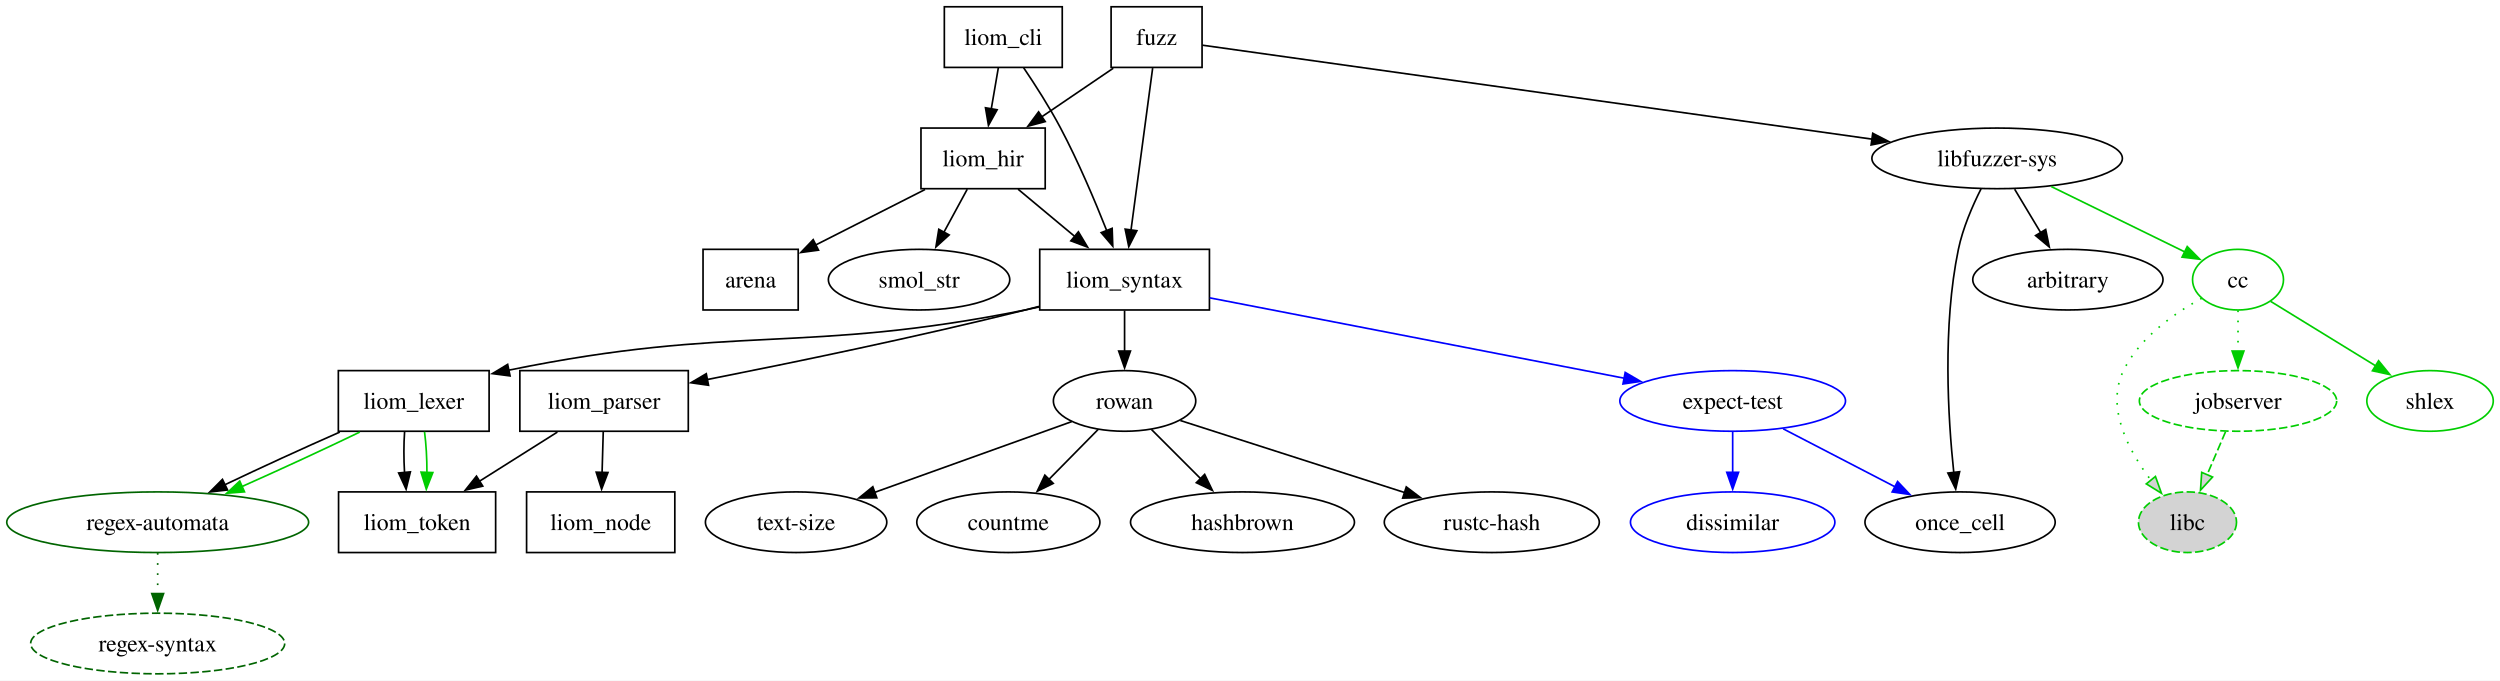
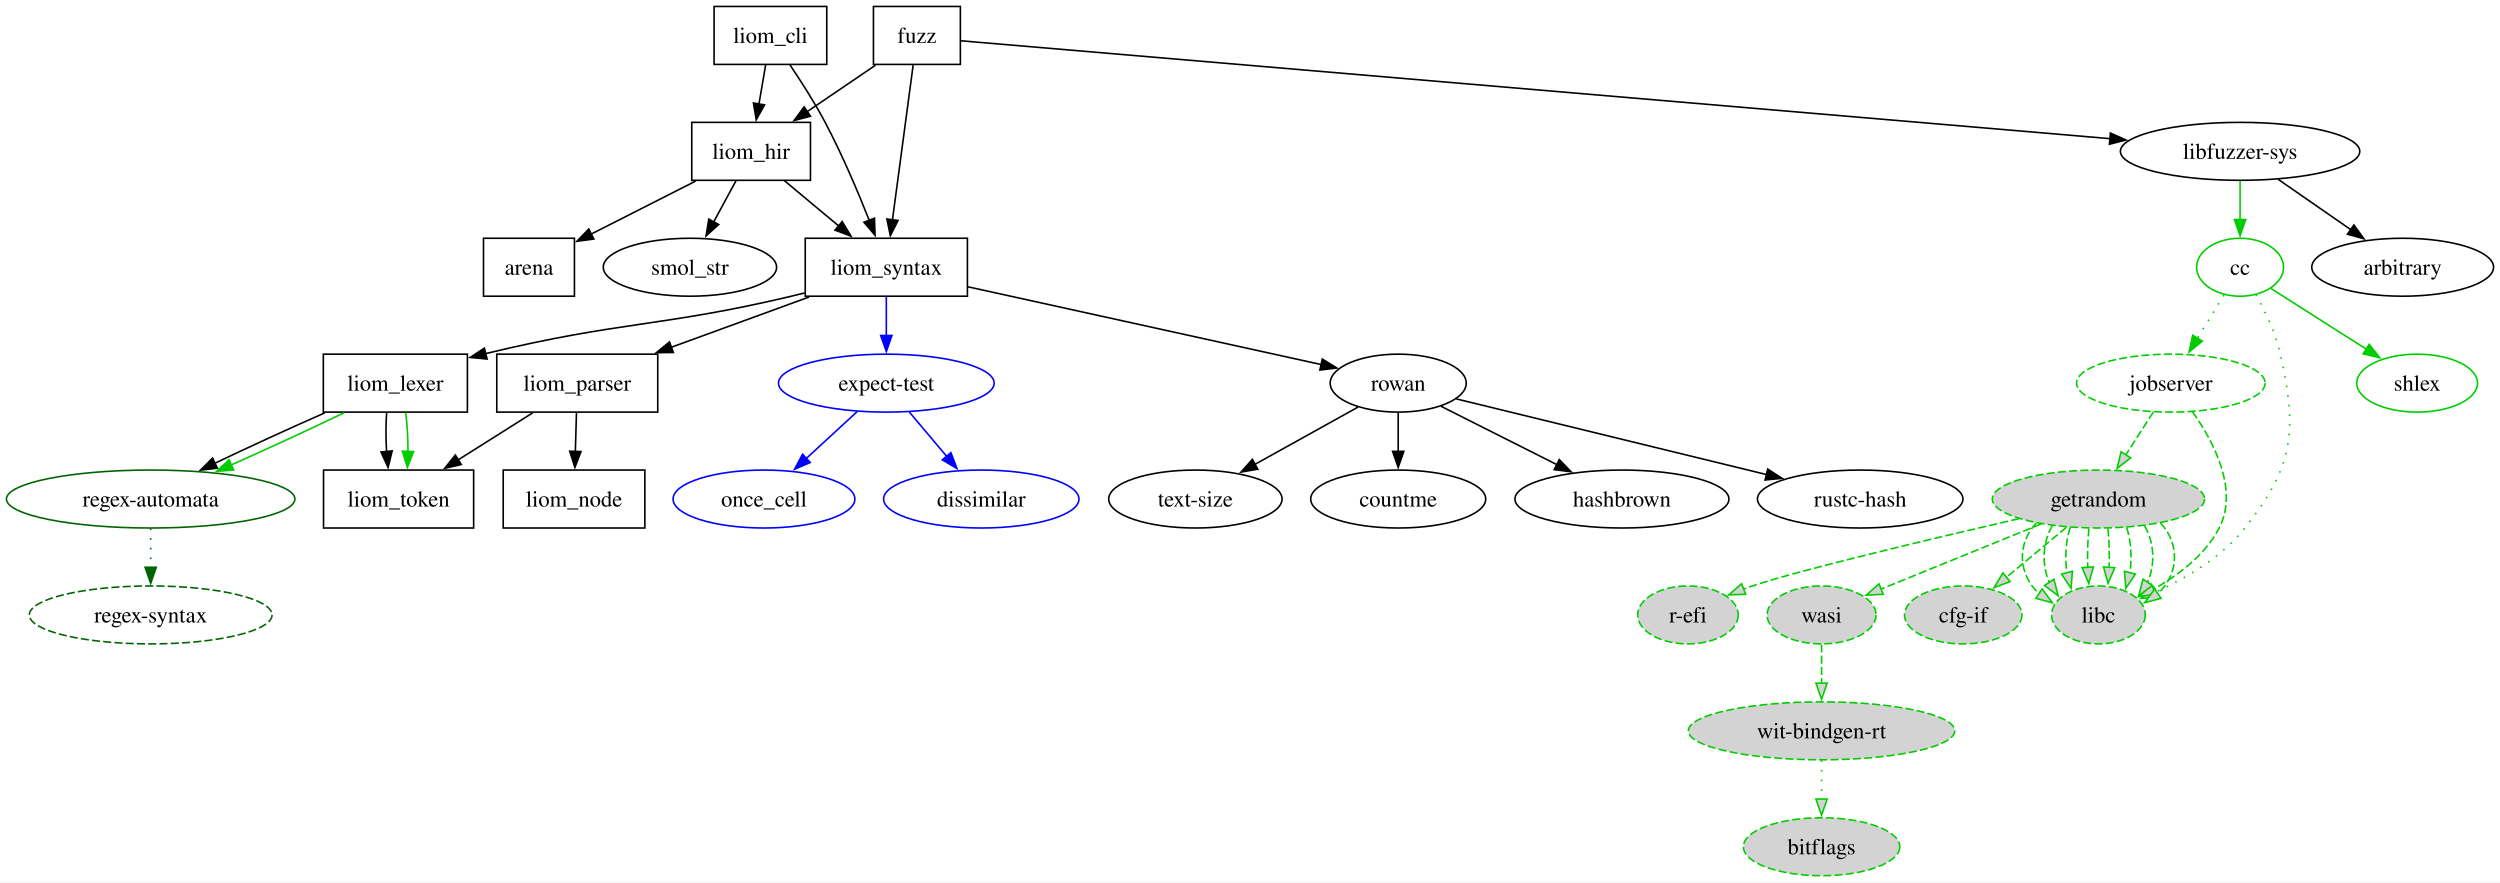
- <svg xmlns="http://www.w3.org/2000/svg" width="1484pt" height="404pt" viewBox="0.00 0.00 1484.14 404.00">
-   <g id="graph0" class="graph" transform="scale(1 1) rotate(0) translate(4 400)">
-     <polygon fill="white" stroke="none" points="-4,4 -4,-400 1480.14,-400 1480.14,4 -4,4" />
+ <svg xmlns="http://www.w3.org/2000/svg" width="1553pt" height="548pt" viewBox="0.00 0.00 1553.08 548.00">
+   <g id="graph0" class="graph" transform="scale(1 1) rotate(0) translate(4 544)">
+     <polygon fill="white" stroke="none" points="-4,4 -4,-544 1549.08,-544 1549.08,4 -4,4" />
    <g id="node1" class="node">
-       <polygon fill="none" stroke="black" points="469.86,-252 413.36,-252 413.36,-216 469.86,-216 469.86,-252" />
-       <text text-anchor="middle" x="441.61" y="-229.32" font-family="Times,serif" font-size="14.00">arena</text>
+       <polygon fill="none" stroke="black" points="352.86,-396 296.36,-396 296.36,-360 352.86,-360 352.86,-396" />
+       <text text-anchor="middle" x="324.61" y="-373.32" font-family="Times,serif" font-size="14.00">arena</text>
    </g>
    <g id="node2" class="node">
-       <polygon fill="none" stroke="black" points="626.61,-396 556.61,-396 556.61,-360 626.61,-360 626.61,-396" />
-       <text text-anchor="middle" x="591.61" y="-373.32" font-family="Times,serif" font-size="14.00">liom_cli</text>
+       <polygon fill="none" stroke="black" points="509.61,-540 439.61,-540 439.61,-504 509.61,-504 509.61,-540" />
+       <text text-anchor="middle" x="474.61" y="-517.33" font-family="Times,serif" font-size="14.00">liom_cli</text>
    </g>
    <g id="node3" class="node">
-       <polygon fill="none" stroke="black" points="616.49,-324 542.74,-324 542.74,-288 616.49,-288 616.49,-324" />
-       <text text-anchor="middle" x="579.61" y="-301.32" font-family="Times,serif" font-size="14.00">liom_hir</text>
+       <polygon fill="none" stroke="black" points="499.49,-468 425.74,-468 425.74,-432 499.49,-432 499.49,-468" />
+       <text text-anchor="middle" x="462.61" y="-445.32" font-family="Times,serif" font-size="14.00">liom_hir</text>
    </g>
    <g id="edge1" class="edge">
-       <path fill="none" stroke="black" d="M588.65,-359.7C587.38,-352.32 585.88,-343.52 584.46,-335.25" />
-       <polygon fill="black" stroke="black" points="587.94,-334.86 582.8,-325.6 581.04,-336.04 587.94,-334.86" />
+       <path fill="none" stroke="black" d="M471.65,-503.7C470.38,-496.32 468.88,-487.52 467.46,-479.25" />
+       <polygon fill="black" stroke="black" points="470.94,-478.86 465.8,-469.6 464.04,-480.04 470.94,-478.86" />
    </g>
    <g id="node4" class="node">
-       <polygon fill="none" stroke="black" points="713.99,-252 613.24,-252 613.24,-216 713.99,-216 713.99,-252" />
-       <text text-anchor="middle" x="663.61" y="-229.32" font-family="Times,serif" font-size="14.00">liom_syntax</text>
+       <polygon fill="none" stroke="black" points="596.99,-396 496.24,-396 496.24,-360 596.99,-360 596.99,-396" />
+       <text text-anchor="middle" x="546.61" y="-373.32" font-family="Times,serif" font-size="14.00">liom_syntax</text>
    </g>
    <g id="edge2" class="edge">
-       <path fill="none" stroke="black" d="M603.7,-359.77C610.57,-349.62 619.07,-336.37 625.61,-324 636.11,-304.17 646,-280.82 653.05,-263.01" />
-       <polygon fill="black" stroke="black" points="656.24,-264.46 656.61,-253.87 649.72,-261.92 656.24,-264.46" />
+       <path fill="none" stroke="black" d="M486.7,-503.77C493.57,-493.62 502.07,-480.37 508.61,-468 519.11,-448.17 529,-424.82 536.05,-407.01" />
+       <polygon fill="black" stroke="black" points="539.24,-408.46 539.61,-397.87 532.72,-405.92 539.24,-408.46" />
    </g>
    <g id="edge3" class="edge">
-       <path fill="none" stroke="black" d="M545.15,-287.52C525.43,-277.52 500.65,-264.95 480.27,-254.61" />
-       <polygon fill="black" stroke="black" points="481.92,-251.52 471.42,-250.12 478.76,-257.76 481.92,-251.52" />
+       <path fill="none" stroke="black" d="M428.15,-431.52C408.43,-421.52 383.65,-408.95 363.27,-398.61" />
+       <polygon fill="black" stroke="black" points="364.92,-395.52 354.42,-394.12 361.76,-401.76 364.92,-395.52" />
    </g>
    <g id="edge4" class="edge">
-       <path fill="none" stroke="black" d="M600.38,-287.7C610.58,-279.2 623.04,-268.81 634.2,-259.51" />
-       <polygon fill="black" stroke="black" points="636.19,-262.41 641.64,-253.32 631.71,-257.03 636.19,-262.41" />
+       <path fill="none" stroke="black" d="M483.38,-431.7C493.58,-423.2 506.04,-412.81 517.2,-403.51" />
+       <polygon fill="black" stroke="black" points="519.19,-406.41 524.64,-397.32 514.71,-401.03 519.19,-406.41" />
    </g>
    <g id="node10" class="node">
-       <ellipse fill="none" stroke="black" cx="541.61" cy="-234" rx="53.84" ry="18" />
-       <text text-anchor="middle" x="541.61" y="-229.32" font-family="Times,serif" font-size="14.00">smol_str</text>
+       <ellipse fill="none" stroke="black" cx="424.61" cy="-378" rx="53.84" ry="18" />
+       <text text-anchor="middle" x="424.61" y="-373.32" font-family="Times,serif" font-size="14.00">smol_str</text>
    </g>
    <g id="edge5" class="edge">
-       <path fill="none" stroke="black" d="M570.22,-287.7C566.03,-279.98 561,-270.71 556.33,-262.11" />
-       <polygon fill="black" stroke="black" points="559.47,-260.55 551.62,-253.43 553.32,-263.89 559.47,-260.55" />
+       <path fill="none" stroke="black" d="M453.22,-431.7C449.03,-423.98 444,-414.71 439.33,-406.11" />
+       <polygon fill="black" stroke="black" points="442.47,-404.55 434.62,-397.43 436.32,-407.89 442.47,-404.55" />
    </g>
    <g id="node5" class="node">
-       <polygon fill="none" stroke="black" points="286.36,-180 196.86,-180 196.86,-144 286.36,-144 286.36,-180" />
-       <text text-anchor="middle" x="241.61" y="-157.32" font-family="Times,serif" font-size="14.00">liom_lexer</text>
+       <polygon fill="none" stroke="black" points="286.36,-324 196.86,-324 196.86,-288 286.36,-288 286.36,-324" />
+       <text text-anchor="middle" x="241.61" y="-301.32" font-family="Times,serif" font-size="14.00">liom_lexer</text>
    </g>
    <g id="edge7" class="edge">
-       <path fill="none" stroke="black" d="M612.9,-217.81C610.11,-217.16 607.33,-216.55 604.61,-216 472.63,-189.49 432.91,-207.86 298,-180.26" />
-       <polygon fill="black" stroke="black" points="298.81,-176.85 288.3,-178.22 297.37,-183.7 298.81,-176.85" />
+       <path fill="none" stroke="black" d="M495.85,-362.04C493.07,-361.32 490.31,-360.64 487.61,-360 406.6,-340.78 381.85,-344.7 297.71,-324.35" />
+       <polygon fill="black" stroke="black" points="298.6,-320.96 288.05,-321.96 296.92,-327.76 298.6,-320.96" />
    </g>
    <g id="node7" class="node">
-       <polygon fill="none" stroke="black" points="404.61,-180 304.61,-180 304.61,-144 404.61,-144 404.61,-180" />
-       <text text-anchor="middle" x="354.61" y="-157.32" font-family="Times,serif" font-size="14.00">liom_parser</text>
+       <polygon fill="none" stroke="black" points="404.61,-324 304.61,-324 304.61,-288 404.61,-288 404.61,-324" />
+       <text text-anchor="middle" x="354.61" y="-301.32" font-family="Times,serif" font-size="14.00">liom_parser</text>
    </g>
    <g id="edge8" class="edge">
-       <path fill="none" stroke="black" d="M612.83,-218.12C610.05,-217.38 607.3,-216.67 604.61,-216 540.58,-200.01 466.56,-184.71 415.77,-174.69" />
-       <polygon fill="black" stroke="black" points="416.63,-171.3 406.15,-172.8 415.28,-178.16 416.63,-171.3" />
+       <path fill="none" stroke="black" d="M498.66,-359.52C472.67,-350.04 440.36,-338.26 412.93,-328.26" />
+       <polygon fill="black" stroke="black" points="414.31,-325.04 403.71,-324.9 411.91,-331.61 414.31,-325.04" />
    </g>
    <g id="node11" class="node">
-       <ellipse fill="none" stroke="blue" cx="1024.61" cy="-162" rx="66.99" ry="18" />
-       <text text-anchor="middle" x="1024.61" y="-157.32" font-family="Times,serif" font-size="14.00">expect-test</text>
+       <ellipse fill="none" stroke="blue" cx="546.61" cy="-306" rx="66.99" ry="18" />
+       <text text-anchor="middle" x="546.61" y="-301.32" font-family="Times,serif" font-size="14.00">expect-test</text>
    </g>
    <g id="edge6" class="edge">
-       <path fill="none" stroke="blue" d="M714.19,-223.19C778.66,-210.69 890.16,-189.07 960.52,-175.43" />
-       <polygon fill="blue" stroke="blue" points="960.81,-178.94 969.96,-173.6 959.48,-172.07 960.81,-178.94" />
+       <path fill="none" stroke="blue" d="M546.61,-359.7C546.61,-352.41 546.61,-343.73 546.61,-335.54" />
+       <polygon fill="blue" stroke="blue" points="550.11,-335.62 546.61,-325.62 543.11,-335.62 550.11,-335.62" />
    </g>
    <g id="node12" class="node">
-       <ellipse fill="none" stroke="black" cx="663.61" cy="-162" rx="42.26" ry="18" />
-       <text text-anchor="middle" x="663.61" y="-157.32" font-family="Times,serif" font-size="14.00">rowan</text>
+       <ellipse fill="none" stroke="black" cx="864.61" cy="-306" rx="42.26" ry="18" />
+       <text text-anchor="middle" x="864.61" y="-301.32" font-family="Times,serif" font-size="14.00">rowan</text>
    </g>
    <g id="edge9" class="edge">
-       <path fill="none" stroke="black" d="M663.61,-215.7C663.61,-208.41 663.61,-199.73 663.61,-191.54" />
-       <polygon fill="black" stroke="black" points="667.11,-191.62 663.61,-181.62 660.11,-191.62 667.11,-191.62" />
+       <path fill="none" stroke="black" d="M597.35,-365.83C657.81,-352.52 758.04,-330.46 817.06,-317.47" />
+       <polygon fill="black" stroke="black" points="817.44,-320.97 826.46,-315.4 815.94,-314.13 817.44,-320.97" />
    </g>
    <g id="node6" class="node">
-       <polygon fill="none" stroke="black" points="290.24,-108 196.99,-108 196.99,-72 290.24,-72 290.24,-108" />
-       <text text-anchor="middle" x="243.61" y="-85.33" font-family="Times,serif" font-size="14.00">liom_token</text>
+       <polygon fill="none" stroke="black" points="290.24,-252 196.99,-252 196.99,-216 290.24,-216 290.24,-252" />
+       <text text-anchor="middle" x="243.61" y="-229.32" font-family="Times,serif" font-size="14.00">liom_token</text>
    </g>
    <g id="edge10" class="edge">
-       <path fill="none" stroke="black" d="M236.19,-143.7C235.65,-136.41 235.65,-127.73 236.15,-119.54" />
-       <polygon fill="black" stroke="black" points="239.63,-119.9 237.09,-109.61 232.66,-119.24 239.63,-119.9" />
+       <path fill="none" stroke="black" d="M236.19,-287.7C235.65,-280.41 235.65,-271.73 236.15,-263.54" />
+       <polygon fill="black" stroke="black" points="239.63,-263.9 237.09,-253.61 232.66,-263.24 239.63,-263.9" />
    </g>
    <g id="edge11" class="edge">
-       <path fill="none" stroke="#00cd00" d="M248.02,-143.7C248.98,-136.41 249.48,-127.73 249.45,-119.54" />
-       <polygon fill="#00cd00" stroke="#00cd00" points="252.95,-119.48 249.08,-109.62 245.95,-119.74 252.95,-119.48" />
+       <path fill="none" stroke="#00cd00" d="M248.02,-287.7C248.98,-280.41 249.48,-271.73 249.45,-263.54" />
+       <polygon fill="#00cd00" stroke="#00cd00" points="252.95,-263.48 249.08,-253.62 245.95,-263.74 252.95,-263.48" />
    </g>
    <g id="node13" class="node">
-       <ellipse fill="none" stroke="darkgreen" cx="89.61" cy="-90" rx="89.61" ry="18" />
-       <text text-anchor="middle" x="89.61" y="-85.33" font-family="Times,serif" font-size="14.00">regex-automata</text>
+       <ellipse fill="none" stroke="darkgreen" cx="89.61" cy="-234" rx="89.61" ry="18" />
+       <text text-anchor="middle" x="89.61" y="-229.32" font-family="Times,serif" font-size="14.00">regex-automata</text>
    </g>
    <g id="edge12" class="edge">
-       <path fill="none" stroke="black" d="M197.72,-143.52C176.14,-134.02 150.39,-122.22 129.39,-112.2" />
-       <polygon fill="black" stroke="black" points="131.09,-109.14 120.57,-107.96 128.06,-115.45 131.09,-109.14" />
+       <path fill="none" stroke="black" d="M197.72,-287.52C176.14,-278.02 150.39,-266.22 129.39,-256.2" />
+       <polygon fill="black" stroke="black" points="131.09,-253.14 120.57,-251.96 128.06,-259.45 131.09,-253.14" />
    </g>
    <g id="edge13" class="edge">
-       <path fill="none" stroke="#00cd00" d="M209.58,-143.52C189.23,-133.68 162.57,-121.37 139.51,-111.13" />
-       <polygon fill="#00cd00" stroke="#00cd00" points="141.15,-108.03 130.58,-107.2 138.32,-114.44 141.15,-108.03" />
+       <path fill="none" stroke="#00cd00" d="M209.58,-287.52C189.23,-277.68 162.57,-265.37 139.51,-255.13" />
+       <polygon fill="#00cd00" stroke="#00cd00" points="141.15,-252.03 130.58,-251.2 138.32,-258.44 141.15,-252.03" />
    </g>
    <g id="edge15" class="edge">
-       <path fill="none" stroke="black" d="M326.89,-143.52C312.88,-134.68 295.68,-123.84 280.57,-114.3" />
-       <polygon fill="black" stroke="black" points="282.59,-111.44 272.26,-109.07 278.86,-117.36 282.59,-111.44" />
+       <path fill="none" stroke="black" d="M326.89,-287.52C312.88,-278.68 295.68,-267.84 280.57,-258.3" />
+       <polygon fill="black" stroke="black" points="282.59,-255.44 272.26,-253.07 278.86,-261.36 282.59,-255.44" />
    </g>
    <g id="node8" class="node">
-       <polygon fill="none" stroke="black" points="396.61,-108 308.61,-108 308.61,-72 396.61,-72 396.61,-108" />
-       <text text-anchor="middle" x="352.61" y="-85.33" font-family="Times,serif" font-size="14.00">liom_node</text>
+       <polygon fill="none" stroke="black" points="396.61,-252 308.61,-252 308.61,-216 396.61,-216 396.61,-252" />
+       <text text-anchor="middle" x="352.61" y="-229.32" font-family="Times,serif" font-size="14.00">liom_node</text>
    </g>
    <g id="edge14" class="edge">
-       <path fill="none" stroke="black" d="M354.12,-143.7C353.91,-136.41 353.66,-127.73 353.43,-119.54" />
-       <polygon fill="black" stroke="black" points="356.93,-119.51 353.15,-109.62 349.93,-119.71 356.93,-119.51" />
+       <path fill="none" stroke="black" d="M354.12,-287.7C353.91,-280.41 353.66,-271.73 353.43,-263.54" />
+       <polygon fill="black" stroke="black" points="356.93,-263.51 353.15,-253.62 349.93,-263.71 356.93,-263.51" />
    </g>
    <g id="node9" class="node">
-       <polygon fill="none" stroke="black" points="709.61,-396 655.61,-396 655.61,-360 709.61,-360 709.61,-396" />
-       <text text-anchor="middle" x="682.61" y="-373.32" font-family="Times,serif" font-size="14.00">fuzz</text>
+       <polygon fill="none" stroke="black" points="592.61,-540 538.61,-540 538.61,-504 592.61,-504 592.61,-540" />
+       <text text-anchor="middle" x="565.61" y="-517.33" font-family="Times,serif" font-size="14.00">fuzz</text>
    </g>
    <g id="edge17" class="edge">
-       <path fill="none" stroke="black" d="M656.89,-359.52C644.01,-350.76 628.24,-340.04 614.3,-330.58" />
-       <polygon fill="black" stroke="black" points="616.5,-327.84 606.26,-325.11 612.57,-333.63 616.5,-327.84" />
+       <path fill="none" stroke="black" d="M539.89,-503.52C527.01,-494.76 511.24,-484.04 497.3,-474.58" />
+       <polygon fill="black" stroke="black" points="499.5,-471.84 489.26,-469.11 495.57,-477.63 499.5,-471.84" />
    </g>
    <g id="edge18" class="edge">
-       <path fill="none" stroke="black" d="M680.28,-359.59C677.08,-335.61 671.26,-292.14 667.42,-263.42" />
-       <polygon fill="black" stroke="black" points="670.9,-263.06 666.1,-253.61 663.96,-263.99 670.9,-263.06" />
+       <path fill="none" stroke="black" d="M563.28,-503.59C560.08,-479.61 554.26,-436.14 550.42,-407.42" />
+       <polygon fill="black" stroke="black" points="553.9,-407.06 549.1,-397.61 546.96,-407.99 553.9,-407.06" />
    </g>
    <g id="node14" class="node">
-       <ellipse fill="none" stroke="black" cx="1181.61" cy="-306" rx="74.36" ry="18" />
-       <text text-anchor="middle" x="1181.61" y="-301.32" font-family="Times,serif" font-size="14.00">libfuzzer-sys</text>
+       <ellipse fill="none" stroke="black" cx="1387.61" cy="-450" rx="74.36" ry="18" />
+       <text text-anchor="middle" x="1387.61" y="-445.32" font-family="Times,serif" font-size="14.00">libfuzzer-sys</text>
    </g>
    <g id="edge16" class="edge">
-       <path fill="none" stroke="black" d="M709.8,-373.19C784.42,-362.72 994.38,-333.27 1107.39,-317.41" />
-       <polygon fill="black" stroke="black" points="1107.76,-320.89 1117.18,-316.04 1106.79,-313.96 1107.76,-320.89" />
+       <path fill="none" stroke="black" d="M592.96,-518.67C704.52,-509.17 1127.7,-473.13 1306.79,-457.88" />
+       <polygon fill="black" stroke="black" points="1307.05,-461.37 1316.71,-457.04 1306.45,-454.4 1307.05,-461.37" />
    </g>
    <g id="node15" class="node">
-       <ellipse fill="none" stroke="blue" cx="1024.61" cy="-90" rx="60.68" ry="18" />
-       <text text-anchor="middle" x="1024.61" y="-85.33" font-family="Times,serif" font-size="14.00">dissimilar</text>
+       <ellipse fill="none" stroke="blue" cx="605.61" cy="-234" rx="60.68" ry="18" />
+       <text text-anchor="middle" x="605.61" y="-229.32" font-family="Times,serif" font-size="14.00">dissimilar</text>
    </g>
    <g id="edge19" class="edge">
-       <path fill="none" stroke="blue" d="M1024.61,-143.7C1024.61,-136.41 1024.61,-127.73 1024.61,-119.54" />
-       <polygon fill="blue" stroke="blue" points="1028.11,-119.62 1024.61,-109.62 1021.11,-119.62 1028.11,-119.62" />
+       <path fill="none" stroke="blue" d="M560.9,-288.05C567.85,-279.8 576.37,-269.7 584.09,-260.54" />
+       <polygon fill="blue" stroke="blue" points="586.72,-262.85 590.49,-252.95 581.37,-258.34 586.72,-262.85" />
    </g>
    <g id="node16" class="node">
-       <ellipse fill="none" stroke="black" cx="1159.61" cy="-90" rx="56.47" ry="18" />
-       <text text-anchor="middle" x="1159.61" y="-85.33" font-family="Times,serif" font-size="14.00">once_cell</text>
+       <ellipse fill="none" stroke="blue" cx="470.61" cy="-234" rx="56.47" ry="18" />
+       <text text-anchor="middle" x="470.61" y="-229.32" font-family="Times,serif" font-size="14.00">once_cell</text>
    </g>
    <g id="edge20" class="edge">
-       <path fill="none" stroke="blue" d="M1054.57,-145.46C1074.2,-135.29 1100.04,-121.89 1121.17,-110.93" />
-       <polygon fill="blue" stroke="blue" points="1122.51,-114.18 1129.78,-106.47 1119.29,-107.97 1122.51,-114.18" />
+       <path fill="none" stroke="blue" d="M528.6,-288.41C519.14,-279.69 507.36,-268.85 496.9,-259.21" />
+       <polygon fill="blue" stroke="blue" points="499.34,-256.7 489.61,-252.5 494.59,-261.84 499.34,-256.7" />
    </g>
    <g id="node17" class="node">
-       <ellipse fill="none" stroke="black" cx="594.61" cy="-90" rx="54.36" ry="18" />
-       <text text-anchor="middle" x="594.61" y="-85.33" font-family="Times,serif" font-size="14.00">countme</text>
+       <ellipse fill="none" stroke="black" cx="864.61" cy="-234" rx="54.36" ry="18" />
+       <text text-anchor="middle" x="864.61" y="-229.32" font-family="Times,serif" font-size="14.00">countme</text>
    </g>
    <g id="edge21" class="edge">
-       <path fill="none" stroke="black" d="M647.96,-145.12C639.26,-136.29 628.26,-125.13 618.51,-115.24" />
-       <polygon fill="black" stroke="black" points="621.26,-113.05 611.75,-108.38 616.28,-117.96 621.26,-113.05" />
+       <path fill="none" stroke="black" d="M864.61,-287.7C864.61,-280.41 864.61,-271.73 864.61,-263.54" />
+       <polygon fill="black" stroke="black" points="868.11,-263.62 864.61,-253.62 861.11,-263.62 868.11,-263.62" />
    </g>
    <g id="node18" class="node">
-       <ellipse fill="none" stroke="black" cx="733.61" cy="-90" rx="66.47" ry="18" />
-       <text text-anchor="middle" x="733.61" y="-85.33" font-family="Times,serif" font-size="14.00">hashbrown</text>
+       <ellipse fill="none" stroke="black" cx="1003.61" cy="-234" rx="66.47" ry="18" />
+       <text text-anchor="middle" x="1003.61" y="-229.32" font-family="Times,serif" font-size="14.00">hashbrown</text>
    </g>
    <g id="edge22" class="edge">
-       <path fill="none" stroke="black" d="M679.5,-145.12C688.2,-136.42 699.17,-125.45 708.95,-115.66" />
-       <polygon fill="black" stroke="black" points="711.15,-118.41 715.75,-108.87 706.2,-113.46 711.15,-118.41" />
+       <path fill="none" stroke="black" d="M891.09,-291.67C911.44,-281.42 939.92,-267.08 963.13,-255.39" />
+       <polygon fill="black" stroke="black" points="964.67,-258.53 972.02,-250.91 961.52,-252.28 964.67,-258.53" />
    </g>
    <g id="node19" class="node">
-       <ellipse fill="none" stroke="black" cx="881.61" cy="-90" rx="63.83" ry="18" />
-       <text text-anchor="middle" x="881.61" y="-85.33" font-family="Times,serif" font-size="14.00">rustc-hash</text>
+       <ellipse fill="none" stroke="black" cx="1151.61" cy="-234" rx="63.83" ry="18" />
+       <text text-anchor="middle" x="1151.61" y="-229.32" font-family="Times,serif" font-size="14.00">rustc-hash</text>
    </g>
    <g id="edge23" class="edge">
-       <path fill="none" stroke="black" d="M696.72,-150.37C732.07,-139.02 788.57,-120.88 829.81,-107.63" />
-       <polygon fill="black" stroke="black" points="830.85,-110.98 839.3,-104.59 828.71,-104.31 830.85,-110.98" />
+       <path fill="none" stroke="black" d="M900.67,-296.21C949.08,-284.4 1035.67,-263.28 1093.38,-249.2" />
+       <polygon fill="black" stroke="black" points="1094.16,-252.61 1103.05,-246.85 1092.51,-245.81 1094.16,-252.61" />
    </g>
    <g id="node20" class="node">
-       <ellipse fill="none" stroke="black" cx="468.61" cy="-90" rx="53.84" ry="18" />
-       <text text-anchor="middle" x="468.61" y="-85.33" font-family="Times,serif" font-size="14.00">text-size</text>
+       <ellipse fill="none" stroke="black" cx="738.61" cy="-234" rx="53.84" ry="18" />
+       <text text-anchor="middle" x="738.61" y="-229.32" font-family="Times,serif" font-size="14.00">text-size</text>
    </g>
    <g id="edge24" class="edge">
-       <path fill="none" stroke="black" d="M632.28,-149.75C600.67,-138.41 551.49,-120.75 515.29,-107.75" />
-       <polygon fill="black" stroke="black" points="516.52,-104.48 505.93,-104.39 514.15,-111.07 516.52,-104.48" />
+       <path fill="none" stroke="black" d="M839.72,-291.17C821.44,-281.01 796.3,-267.04 775.66,-255.58" />
+       <polygon fill="black" stroke="black" points="777.4,-252.54 766.96,-250.75 774,-258.66 777.4,-252.54" />
    </g>
    <g id="node21" class="node">
-       <ellipse fill="none" stroke="darkgreen" stroke-dasharray="5,2" cx="89.61" cy="-18" rx="75.41" ry="18" />
-       <text text-anchor="middle" x="89.61" y="-13.32" font-family="Times,serif" font-size="14.00">regex-syntax</text>
+       <ellipse fill="none" stroke="darkgreen" stroke-dasharray="5,2" cx="89.61" cy="-162" rx="75.41" ry="18" />
+       <text text-anchor="middle" x="89.61" y="-157.32" font-family="Times,serif" font-size="14.00">regex-syntax</text>
    </g>
    <g id="edge25" class="edge">
-       <path fill="none" stroke="darkgreen" stroke-dasharray="1,5" d="M89.61,-71.7C89.61,-64.41 89.61,-55.73 89.61,-47.54" />
-       <polygon fill="darkgreen" stroke="darkgreen" points="93.11,-47.62 89.61,-37.62 86.11,-47.62 93.11,-47.62" />
+       <path fill="none" stroke="darkgreen" stroke-dasharray="1,5" d="M89.61,-215.7C89.61,-208.41 89.61,-199.73 89.61,-191.54" />
+       <polygon fill="darkgreen" stroke="darkgreen" points="93.11,-191.62 89.61,-181.62 86.11,-191.62 93.11,-191.62" />
+     </g>
+     <g id="node22" class="node">
+       <ellipse fill="none" stroke="black" cx="1488.61" cy="-378" rx="56.47" ry="18" />
+       <text text-anchor="middle" x="1488.61" y="-373.32" font-family="Times,serif" font-size="14.00">arbitrary</text>
+     </g>
+     <g id="edge26" class="edge">
+       <path fill="none" stroke="black" d="M1411.29,-432.59C1424.78,-423.24 1441.87,-411.4 1456.54,-401.23" />
+       <polygon fill="black" stroke="black" points="1458.31,-404.26 1464.53,-395.69 1454.32,-398.51 1458.31,-404.26" />
+     </g>
+     <g id="node23" class="node">
+       <ellipse fill="none" stroke="#00cd00" cx="1387.61" cy="-378" rx="27" ry="18" />
+       <text text-anchor="middle" x="1387.61" y="-373.32" font-family="Times,serif" font-size="14.00">cc</text>
+     </g>
+     <g id="edge27" class="edge">
+       <path fill="none" stroke="#00cd00" d="M1387.61,-431.7C1387.61,-424.41 1387.61,-415.73 1387.61,-407.54" />
+       <polygon fill="#00cd00" stroke="#00cd00" points="1391.11,-407.62 1387.61,-397.62 1384.11,-407.62 1391.11,-407.62" />
+     </g>
+     <g id="node24" class="node">
+       <ellipse fill="none" stroke="#00cd00" stroke-dasharray="5,2" cx="1344.61" cy="-306" rx="58.57" ry="18" />
+       <text text-anchor="middle" x="1344.61" y="-301.32" font-family="Times,serif" font-size="14.00">jobserver</text>
    </g>
    <g id="edge28" class="edge">
-       <path fill="none" stroke="black" d="M1172.07,-287.93C1166.97,-277.82 1161.22,-264.57 1158.61,-252 1149.14,-206.38 1152.43,-151.9 1155.88,-119.45" />
-       <polygon fill="black" stroke="black" points="1159.34,-119.99 1157.01,-109.66 1152.38,-119.19 1159.34,-119.99" />
-     </g>
-     <g id="node22" class="node">
-       <ellipse fill="none" stroke="black" cx="1223.61" cy="-234" rx="56.47" ry="18" />
-       <text text-anchor="middle" x="1223.61" y="-229.32" font-family="Times,serif" font-size="14.00">arbitrary</text>
-     </g>
-     <g id="edge26" class="edge">
-       <path fill="none" stroke="black" d="M1192,-287.7C1196.68,-279.9 1202.31,-270.51 1207.52,-261.83" />
-       <polygon fill="black" stroke="black" points="1210.43,-263.78 1212.57,-253.4 1204.43,-260.18 1210.43,-263.78" />
-     </g>
-     <g id="node23" class="node">
-       <ellipse fill="none" stroke="#00cd00" cx="1324.61" cy="-234" rx="27" ry="18" />
-       <text text-anchor="middle" x="1324.61" y="-229.32" font-family="Times,serif" font-size="14.00">cc</text>
-     </g>
-     <g id="edge27" class="edge">
-       <path fill="none" stroke="#00cd00" d="M1213.71,-289.29C1237.41,-277.69 1269.53,-261.97 1293.1,-250.43" />
-       <polygon fill="#00cd00" stroke="#00cd00" points="1294.46,-253.66 1301.91,-246.12 1291.39,-247.37 1294.46,-253.66" />
-     </g>
-     <g id="node24" class="node">
-       <ellipse fill="none" stroke="#00cd00" stroke-dasharray="5,2" cx="1324.61" cy="-162" rx="58.57" ry="18" />
-       <text text-anchor="middle" x="1324.61" y="-157.32" font-family="Times,serif" font-size="14.00">jobserver</text>
+       <path fill="none" stroke="#00cd00" stroke-dasharray="1,5" d="M1377.64,-360.76C1372.74,-352.78 1366.7,-342.95 1361.13,-333.89" />
+       <polygon fill="#00cd00" stroke="#00cd00" points="1364.14,-332.1 1355.93,-325.41 1358.18,-335.77 1364.14,-332.1" />
+     </g>
+     <g id="node25" class="node">
+       <ellipse fill="lightgrey" stroke="#00cd00" stroke-dasharray="5,2" cx="1299.61" cy="-162" rx="29.11" ry="18" />
+       <text text-anchor="middle" x="1299.61" y="-157.32" font-family="Times,serif" font-size="14.00">libc</text>
    </g>
    <g id="edge29" class="edge">
-       <path fill="none" stroke="#00cd00" stroke-dasharray="1,5" d="M1324.61,-215.7C1324.61,-208.41 1324.61,-199.73 1324.61,-191.54" />
-       <polygon fill="#00cd00" stroke="#00cd00" points="1328.11,-191.62 1324.61,-181.62 1321.11,-191.62 1328.11,-191.62" />
-     </g>
-     <g id="node25" class="node">
-       <ellipse fill="lightgrey" stroke="#00cd00" stroke-dasharray="5,2" cx="1294.61" cy="-90" rx="29.11" ry="18" />
-       <text text-anchor="middle" x="1294.61" y="-85.33" font-family="Times,serif" font-size="14.00">libc</text>
+       <path fill="none" stroke="#00cd00" stroke-dasharray="1,5" d="M1397.46,-360.97C1403.12,-350.79 1409.68,-337.1 1412.61,-324 1423.32,-276.2 1421.03,-254.4 1390.61,-216 1376.31,-197.95 1354.05,-184.83 1335.12,-176.16" />
+       <polygon fill="lightgrey" stroke="#00cd00" points="1336.7,-173.02 1326.13,-172.28 1333.93,-179.45 1336.7,-173.02" />
+     </g>
+     <g id="node26" class="node">
+       <ellipse fill="none" stroke="#00cd00" cx="1497.61" cy="-306" rx="37.53" ry="18" />
+       <text text-anchor="middle" x="1497.61" y="-301.32" font-family="Times,serif" font-size="14.00">shlex</text>
    </g>
    <g id="edge30" class="edge">
-       <path fill="none" stroke="#00cd00" stroke-dasharray="1,5" d="M1303.05,-222.93C1286.97,-214.11 1266.21,-199.64 1256.61,-180 1246,-158.27 1259.33,-132.85 1273.04,-114.75" />
-       <polygon fill="lightgrey" stroke="#00cd00" points="1275.59,-117.16 1279.16,-107.19 1270.15,-112.76 1275.59,-117.16" />
-     </g>
-     <g id="node26" class="node">
-       <ellipse fill="none" stroke="#00cd00" cx="1438.61" cy="-162" rx="37.53" ry="18" />
-       <text text-anchor="middle" x="1438.61" y="-157.32" font-family="Times,serif" font-size="14.00">shlex</text>
+       <path fill="none" stroke="#00cd00" d="M1406.77,-364.81C1423.13,-354.4 1446.97,-339.23 1466.13,-327.04" />
+       <polygon fill="#00cd00" stroke="#00cd00" points="1467.82,-330.11 1474.37,-321.79 1464.06,-324.2 1467.82,-330.11" />
+     </g>
+     <g id="edge32" class="edge">
+       <path fill="none" stroke="#00cd00" stroke-dasharray="5,2" d="M1357.98,-288.31C1370.95,-269.96 1386.99,-239.89 1374.61,-216 1365.89,-199.16 1349.09,-186.53 1333.59,-177.83" />
+       <polygon fill="lightgrey" stroke="#00cd00" points="1335.52,-174.89 1325.03,-173.37 1332.29,-181.1 1335.52,-174.89" />
+     </g>
+     <g id="node27" class="node">
+       <ellipse fill="lightgrey" stroke="#00cd00" stroke-dasharray="5,2" cx="1299.61" cy="-234" rx="65.94" ry="18" />
+       <text text-anchor="middle" x="1299.61" y="-229.32" font-family="Times,serif" font-size="14.00">getrandom</text>
    </g>
    <g id="edge31" class="edge">
-       <path fill="none" stroke="#00cd00" d="M1343.95,-221.13C1361.02,-210.65 1386.23,-195.17 1406.35,-182.81" />
-       <polygon fill="#00cd00" stroke="#00cd00" points="1408.06,-185.87 1414.75,-177.65 1404.4,-179.9 1408.06,-185.87" />
-     </g>
-     <g id="edge32" class="edge">
-       <path fill="none" stroke="#00cd00" stroke-dasharray="5,2" d="M1317.2,-143.7C1313.88,-135.95 1309.89,-126.64 1306.19,-118.02" />
-       <polygon fill="lightgrey" stroke="#00cd00" points="1309.49,-116.83 1302.33,-109.01 1303.06,-119.58 1309.49,-116.83" />
+       <path fill="none" stroke="#00cd00" stroke-dasharray="5,2" d="M1333.72,-288.05C1328.58,-280.06 1322.33,-270.33 1316.59,-261.4" />
+       <polygon fill="lightgrey" stroke="#00cd00" points="1319.58,-259.58 1311.23,-253.06 1313.69,-263.37 1319.58,-259.58" />
+     </g>
+     <g id="edge34" class="edge">
+       <path fill="none" stroke="#00cd00" stroke-dasharray="5,2" d="M1261.09,-219.17C1248.89,-206.31 1249.48,-187.35 1262.86,-175.09" />
+       <polygon fill="lightgrey" stroke="#00cd00" points="1264.66,-178.1 1270.96,-169.59 1260.72,-172.31 1264.66,-178.1" />
+     </g>
+     <g id="edge35" class="edge">
+       <path fill="none" stroke="#00cd00" stroke-dasharray="5,2" d="M1271.01,-217.46C1264.8,-206.98 1264.21,-193.08 1269.24,-181.94" />
+       <polygon fill="lightgrey" stroke="#00cd00" points="1271.95,-184.19 1274.6,-173.93 1266.13,-180.3 1271.95,-184.19" />
+     </g>
+     <g id="edge36" class="edge">
+       <path fill="none" stroke="#00cd00" stroke-dasharray="5,2" d="M1282.09,-216.41C1279.34,-208 1278.67,-197.6 1280.08,-188.22" />
+       <polygon fill="lightgrey" stroke="#00cd00" points="1283.46,-189.13 1282.61,-178.57 1276.69,-187.36 1283.46,-189.13" />
+     </g>
+     <g id="edge37" class="edge">
+       <path fill="none" stroke="#00cd00" stroke-dasharray="5,2" d="M1293.7,-215.7C1292.95,-208.41 1292.7,-199.73 1292.97,-191.54" />
+       <polygon fill="lightgrey" stroke="#00cd00" points="1296.46,-191.82 1293.62,-181.61 1289.47,-191.36 1296.46,-191.82" />
+     </g>
+     <g id="edge38" class="edge">
+       <path fill="none" stroke="#00cd00" stroke-dasharray="5,2" d="M1305.53,-215.7C1306.28,-208.41 1306.53,-199.73 1306.26,-191.54" />
+       <polygon fill="lightgrey" stroke="#00cd00" points="1309.76,-191.36 1305.61,-181.61 1302.77,-191.82 1309.76,-191.36" />
+     </g>
+     <g id="edge39" class="edge">
+       <path fill="none" stroke="#00cd00" stroke-dasharray="5,2" d="M1317.13,-216.41C1319.89,-208 1320.56,-197.6 1319.14,-188.22" />
+       <polygon fill="lightgrey" stroke="#00cd00" points="1322.54,-187.36 1316.62,-178.57 1315.77,-189.13 1322.54,-187.36" />
+     </g>
+     <g id="edge40" class="edge">
+       <path fill="none" stroke="#00cd00" stroke-dasharray="5,2" d="M1328.21,-217.46C1334.43,-206.98 1335.02,-193.08 1329.99,-181.94" />
+       <polygon fill="lightgrey" stroke="#00cd00" points="1333.09,-180.3 1324.62,-173.93 1327.28,-184.19 1333.09,-180.3" />
+     </g>
+     <g id="edge41" class="edge">
+       <path fill="none" stroke="#00cd00" stroke-dasharray="5,2" d="M1338.14,-219.17C1350.34,-206.31 1349.74,-187.35 1336.37,-175.09" />
+       <polygon fill="lightgrey" stroke="#00cd00" points="1338.51,-172.31 1328.27,-169.59 1334.57,-178.1 1338.51,-172.31" />
+     </g>
+     <g id="node28" class="node">
+       <ellipse fill="lightgrey" stroke="#00cd00" stroke-dasharray="5,2" cx="1215.61" cy="-162" rx="36.48" ry="18" />
+       <text text-anchor="middle" x="1215.61" y="-157.32" font-family="Times,serif" font-size="14.00">cfg-if</text>
+     </g>
+     <g id="edge33" class="edge">
+       <path fill="none" stroke="#00cd00" stroke-dasharray="5,2" d="M1279.71,-216.41C1268.57,-207.13 1254.54,-195.44 1242.45,-185.36" />
+       <polygon fill="lightgrey" stroke="#00cd00" points="1244.75,-182.72 1234.82,-179.01 1240.26,-188.1 1244.75,-182.72" />
+     </g>
+     <g id="node29" class="node">
+       <ellipse fill="lightgrey" stroke="#00cd00" stroke-dasharray="5,2" cx="1044.61" cy="-162" rx="31.22" ry="18" />
+       <text text-anchor="middle" x="1044.61" y="-157.32" font-family="Times,serif" font-size="14.00">r-efi</text>
+     </g>
+     <g id="edge42" class="edge">
+       <path fill="none" stroke="#00cd00" stroke-dasharray="5,2" d="M1250.29,-221.81C1196.79,-209.5 1114.98,-190.12 1084.61,-180 1082.79,-179.39 1080.94,-178.74 1079.08,-178.05" />
+       <polygon fill="lightgrey" stroke="#00cd00" points="1080.48,-174.84 1069.9,-174.44 1077.92,-181.36 1080.48,-174.84" />
+     </g>
+     <g id="node30" class="node">
+       <ellipse fill="lightgrey" stroke="#00cd00" stroke-dasharray="5,2" cx="1127.61" cy="-162" rx="33.85" ry="18" />
+       <text text-anchor="middle" x="1127.61" y="-157.32" font-family="Times,serif" font-size="14.00">wasi</text>
+     </g>
+     <g id="edge43" class="edge">
+       <path fill="none" stroke="#00cd00" stroke-dasharray="5,2" d="M1263.98,-218.5C1234.92,-206.67 1194.02,-190.03 1164.61,-178.06" />
+       <polygon fill="lightgrey" stroke="#00cd00" points="1165.93,-174.81 1155.35,-174.29 1163.29,-181.3 1165.93,-174.81" />
+     </g>
+     <g id="node31" class="node">
+       <ellipse fill="lightgrey" stroke="#00cd00" stroke-dasharray="5,2" cx="1127.61" cy="-90" rx="82.77" ry="18" />
+       <text text-anchor="middle" x="1127.61" y="-85.33" font-family="Times,serif" font-size="14.00">wit-bindgen-rt</text>
+     </g>
+     <g id="edge44" class="edge">
+       <path fill="none" stroke="#00cd00" stroke-dasharray="5,2" d="M1127.61,-143.7C1127.61,-136.41 1127.61,-127.73 1127.61,-119.54" />
+       <polygon fill="lightgrey" stroke="#00cd00" points="1131.11,-119.62 1127.61,-109.62 1124.11,-119.62 1131.11,-119.62" />
+     </g>
+     <g id="node32" class="node">
+       <ellipse fill="lightgrey" stroke="#00cd00" stroke-dasharray="5,2" cx="1127.61" cy="-18" rx="48.58" ry="18" />
+       <text text-anchor="middle" x="1127.61" y="-13.32" font-family="Times,serif" font-size="14.00">bitflags</text>
+     </g>
+     <g id="edge45" class="edge">
+       <path fill="none" stroke="#00cd00" stroke-dasharray="1,5" d="M1127.61,-71.7C1127.61,-64.41 1127.61,-55.73 1127.61,-47.54" />
+       <polygon fill="lightgrey" stroke="#00cd00" points="1131.11,-47.62 1127.61,-37.62 1124.11,-47.62 1131.11,-47.62" />
    </g>
  </g>
</svg>
